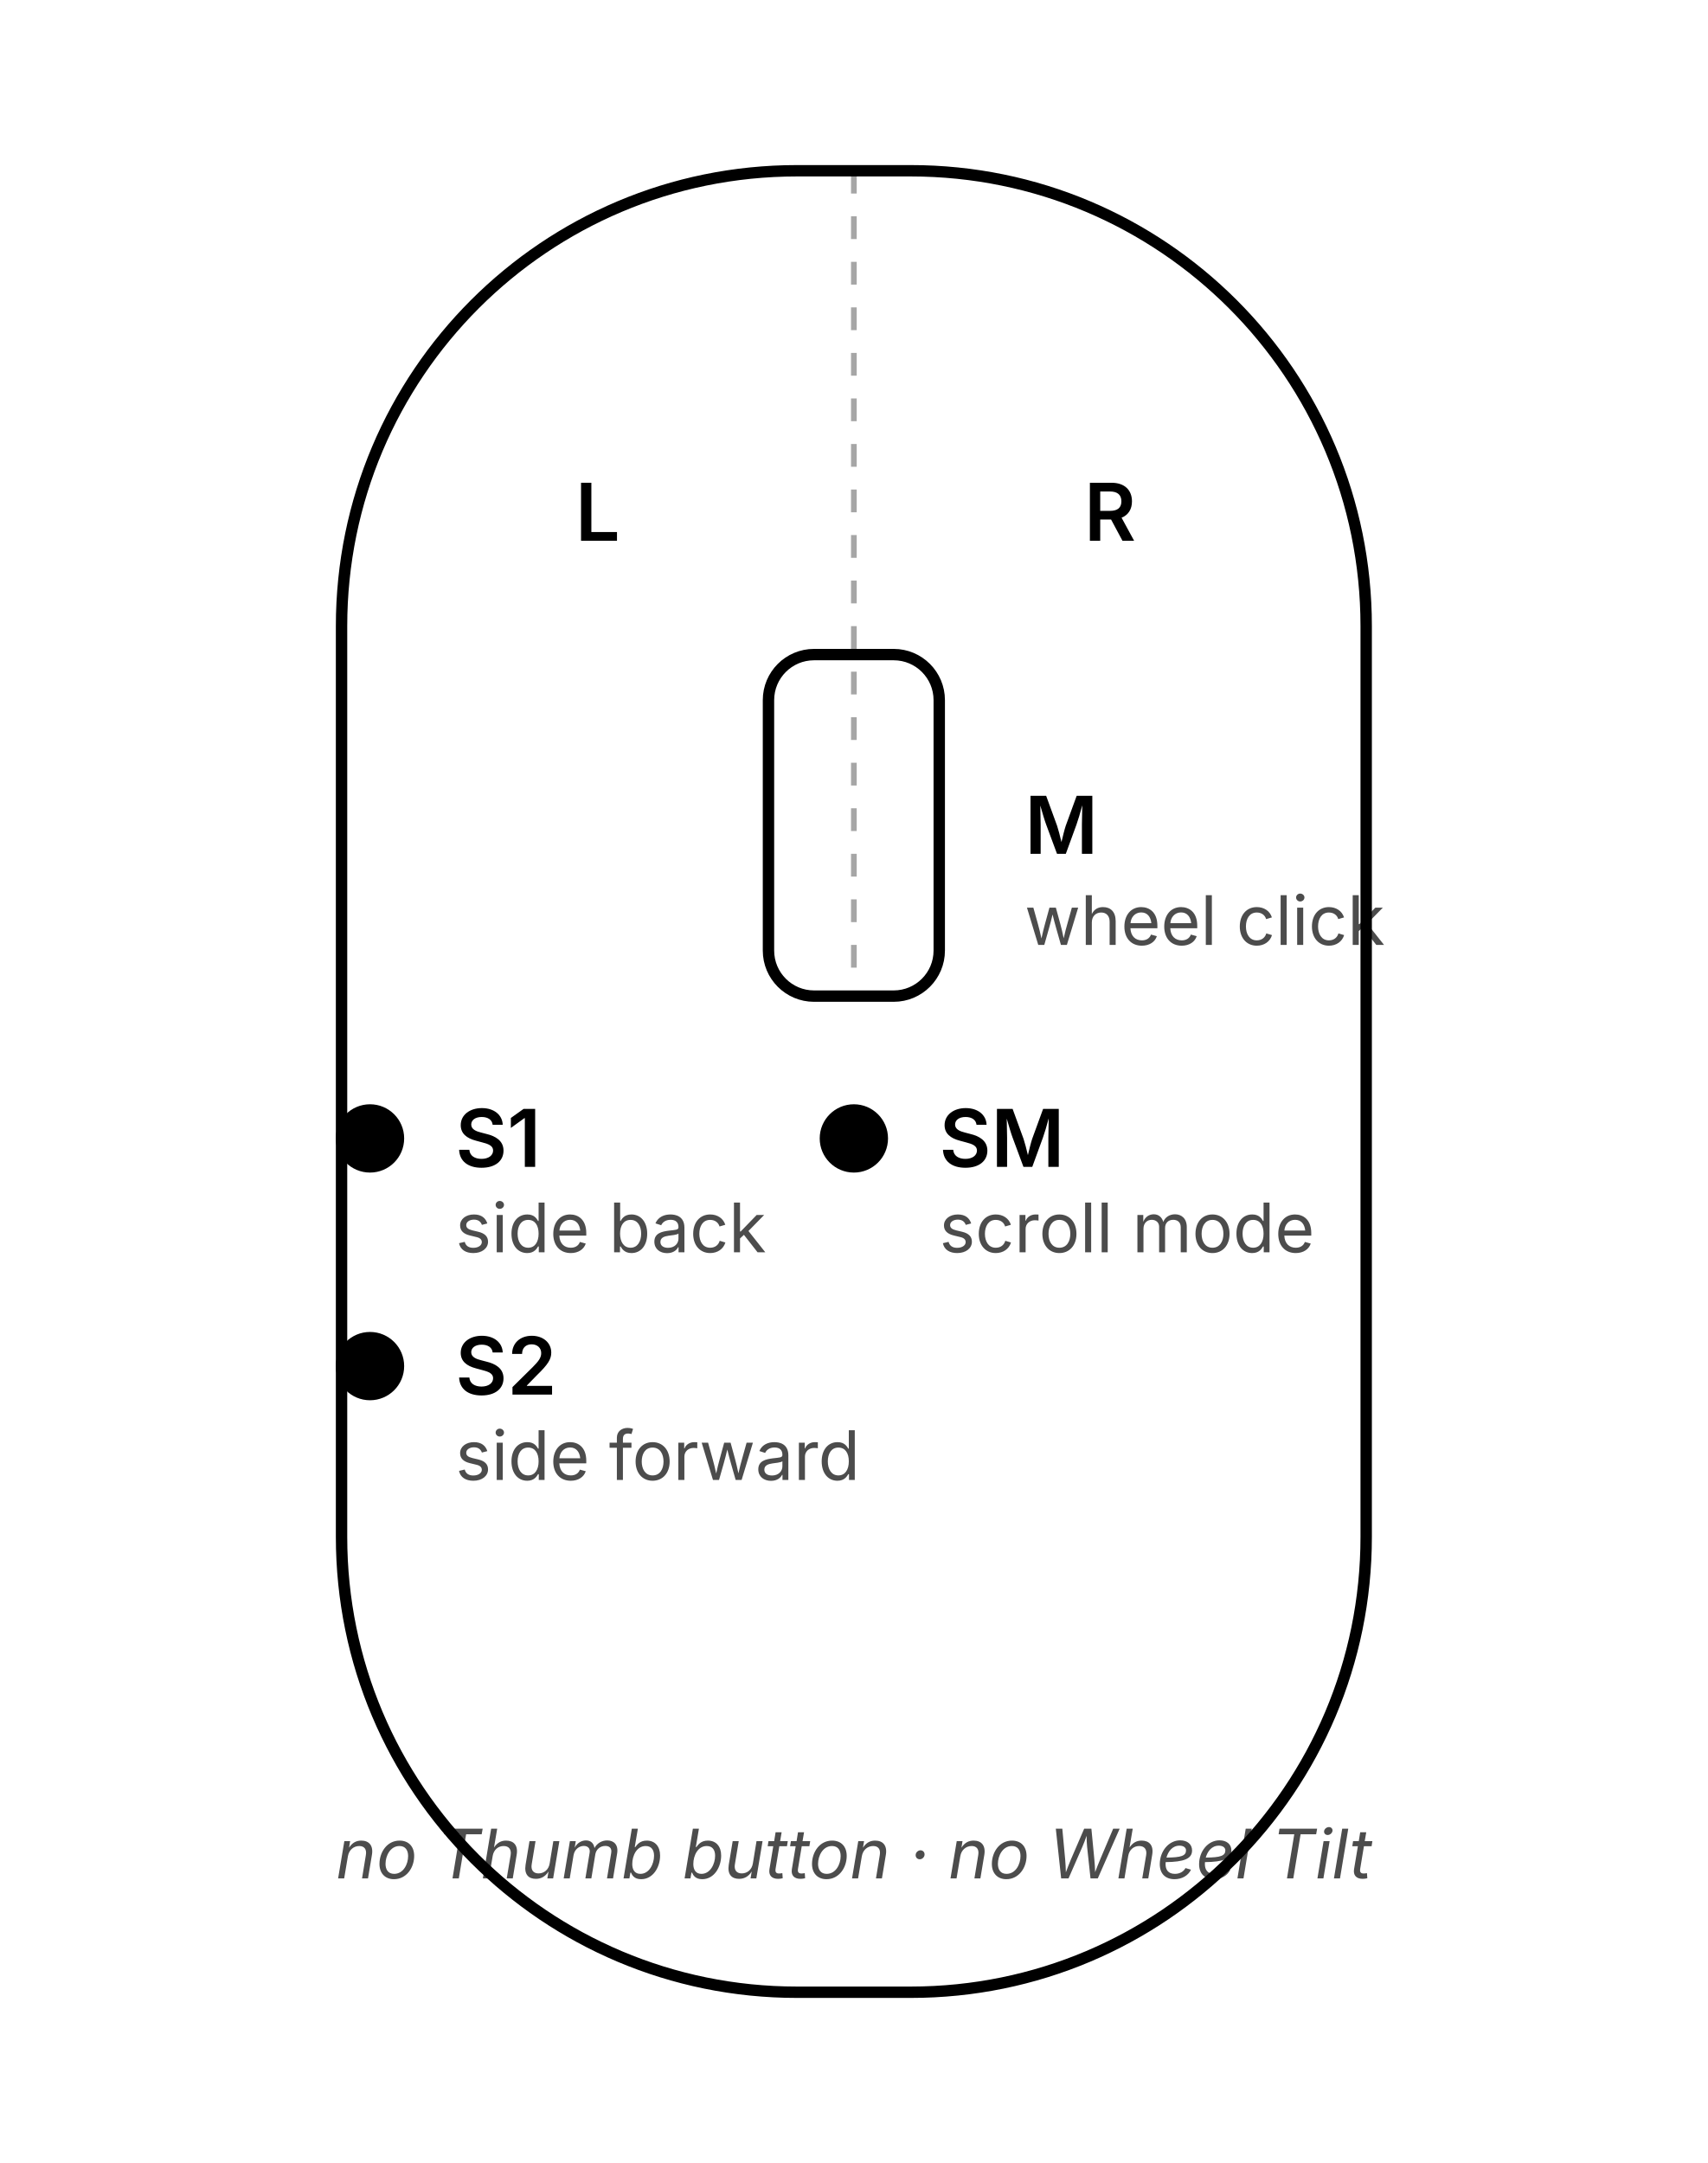
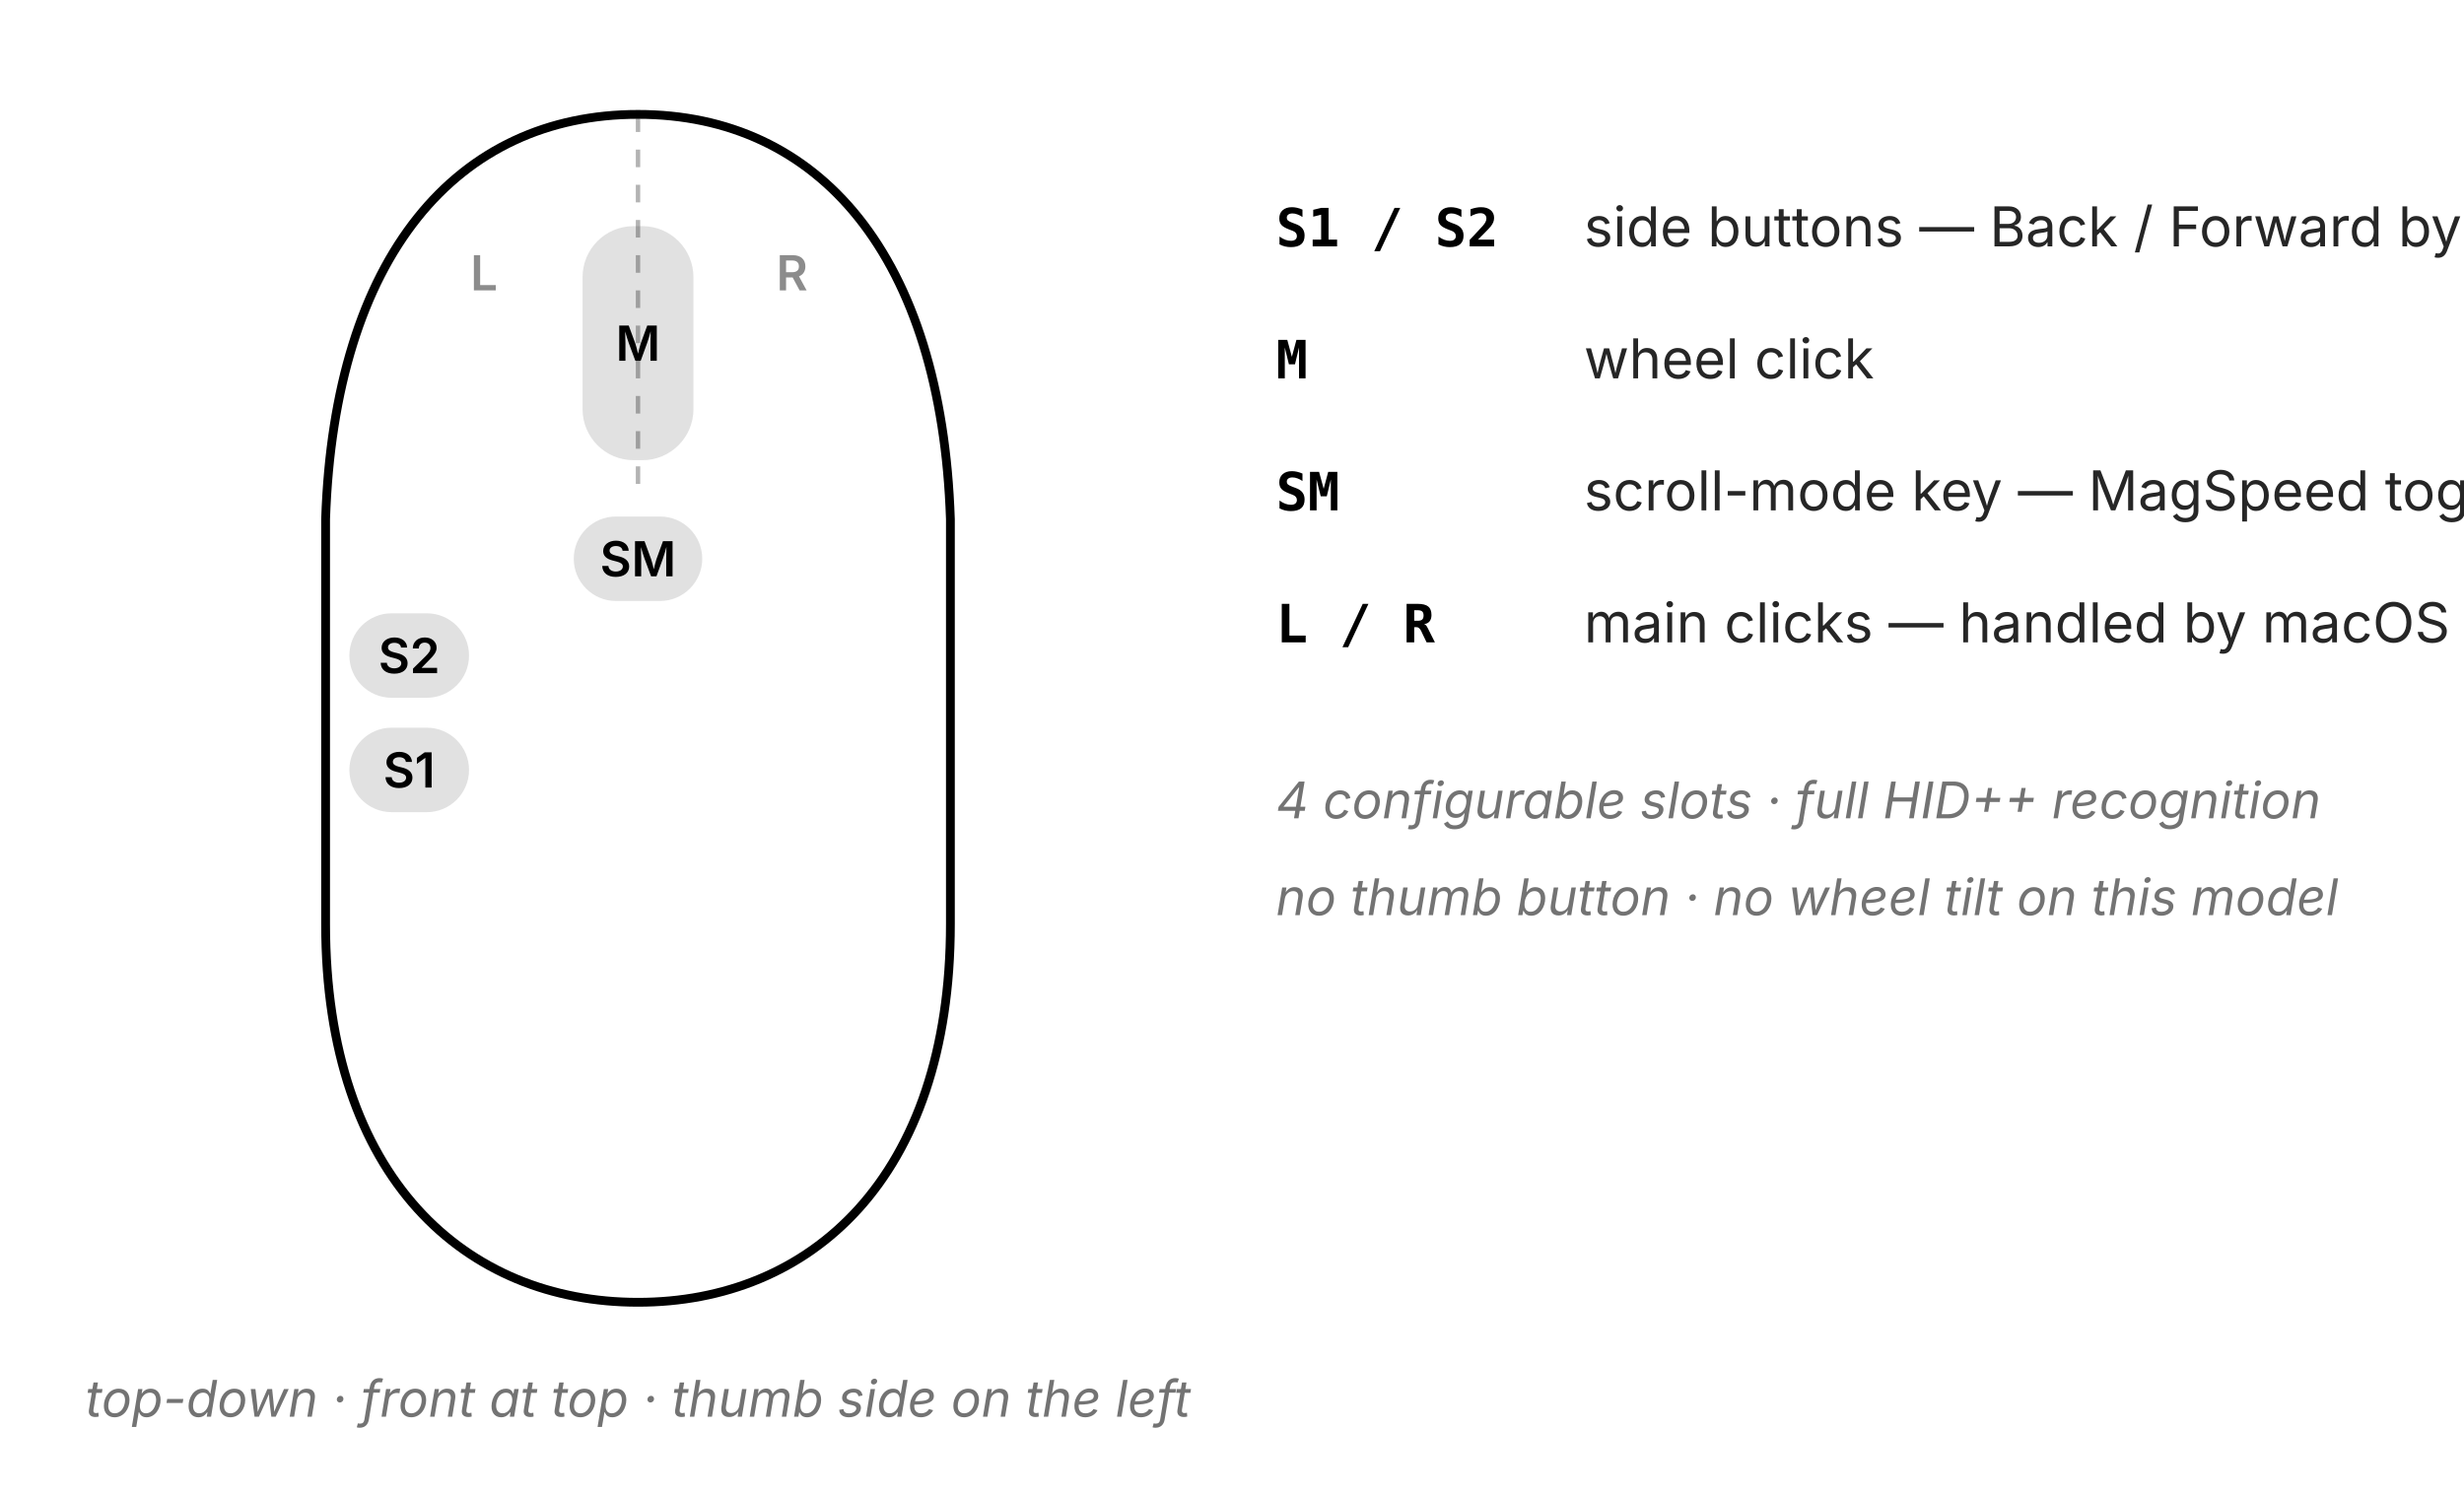
- <svg xmlns="http://www.w3.org/2000/svg" viewBox="0 0 300 380" role="img" aria-labelledby="mx-anywhere-title mx-anywhere-desc">
+ <svg xmlns="http://www.w3.org/2000/svg" viewBox="0 0 560 340" role="img" aria-labelledby="mxa-t mxa-d">
  <style>
-     .body{fill:none;stroke:currentColor;stroke-width:2;}
-     .divider{stroke:currentColor;stroke-width:1;stroke-dasharray:4 4;opacity:.35;}
-     .slot{fill:currentColor;}
-     .label{fill:currentColor;font-family:-apple-system,BlinkMacSystemFont,'SF Pro Text',system-ui,sans-serif;font-size:14px;font-weight:600;}
-     .caption{fill:currentColor;font-family:-apple-system,system-ui,sans-serif;font-size:12px;opacity:.7;}
+     .outline{fill:none;stroke:currentColor;stroke-width:2;}
+     .split{stroke:currentColor;stroke-width:1;stroke-dasharray:4 4;opacity:.3;fill:none;}
+     .pill{fill:currentColor;opacity:.12;stroke:currentColor;stroke-width:1.2;}
+     .pt{fill:currentColor;font:600 11px -apple-system,system-ui,sans-serif;text-anchor:middle;}
+     .lg-code{fill:currentColor;font:600 12px ui-monospace,SFMono-Regular,Menlo,monospace;}
+     .lg-name{fill:currentColor;font:400 12.5px -apple-system,system-ui,sans-serif;opacity:.85;}
+     .cap{fill:currentColor;font:italic 11.5px -apple-system,system-ui,sans-serif;opacity:.55;}
  </style>
-   <rect class="body" x="60" y="30" width="180" height="320" rx="80" />
-   <line class="divider" x1="150" y1="30" x2="150" y2="170" />
-   <text class="label" x="105" y="95" text-anchor="middle">L</text>
-   <text class="label" x="195" y="95" text-anchor="middle">R</text>
-   <rect class="body" x="135" y="115" width="30" height="60" rx="8" />
-   <text class="label" x="180" y="150">M</text>
-   <text class="caption" x="180" y="166">wheel click</text>
-   <circle class="slot" cx="150" cy="200" r="6" />
-   <text class="label" x="165" y="205">SM</text>
-   <text class="caption" x="165" y="220">scroll mode</text>
-   <circle class="slot" cx="65" cy="200" r="6" />
-   <text class="label" x="80" y="205" text-anchor="start">S1</text>
-   <text class="caption" x="80" y="220" text-anchor="start">side back</text>
-   <circle class="slot" cx="65" cy="240" r="6" />
-   <text class="label" x="80" y="245" text-anchor="start">S2</text>
-   <text class="caption" x="80" y="260" text-anchor="start">side forward</text>
-   <text class="caption" x="150" y="330" text-anchor="middle" font-style="italic">no Thumb button · no Wheel Tilt</text>
+   <path class="outline" d="M145 26     C 104 26, 76 58, 74 118     L 74 210     C 74 268, 106 296, 145 296     C 184 296, 216 268, 216 210     L 216 118     C 214 58, 186 26, 145 26 Z" />
+   <path class="split" d="M145 26 L 145 112" />
+   <text class="pt" x="110" y="66" opacity=".45">L</text>
+   <text class="pt" x="180" y="66" opacity=".45">R</text>
+   <rect class="pill" x="133" y="52" width="24" height="52" rx="11" />
+   <text class="pt" x="145" y="82">M</text>
+   <rect class="pill" x="131" y="118" width="28" height="18" rx="9" />
+   <text class="pt" x="145" y="131">SM</text>
+   <rect class="pill" x="80" y="140" width="26" height="18" rx="9" />
+   <text class="pt" x="93" y="153">S2</text>
+   <rect class="pill" x="80" y="166" width="26" height="18" rx="9" />
+   <text class="pt" x="93" y="179">S1</text>
+   <text class="cap" x="145" y="322" text-anchor="middle">top-down · front at top · thumb side on the left</text>
+   <g transform="translate(290,56)">
+     <text class="lg-code" x="0" y="0">S1 / S2</text>
+     <text class="lg-name" x="70" y="0">side buttons — Back / Forward by default</text>
+     <text class="lg-code" x="0" y="30">M</text>
+     <text class="lg-name" x="70" y="30">wheel click</text>
+     <text class="lg-code" x="0" y="60">SM</text>
+     <text class="lg-name" x="70" y="60">scroll-mode key — MagSpeed toggle</text>
+     <text class="lg-code" x="0" y="90">L / R</text>
+     <text class="lg-name" x="70" y="90">main clicks — handled by macOS</text>
+     <text class="cap" x="0" y="130">4 configurable slots · full HID++ recognition</text>
+     <text class="cap" x="0" y="152">no thumb button · no wheel tilt on this model</text>
+   </g>
</svg>
